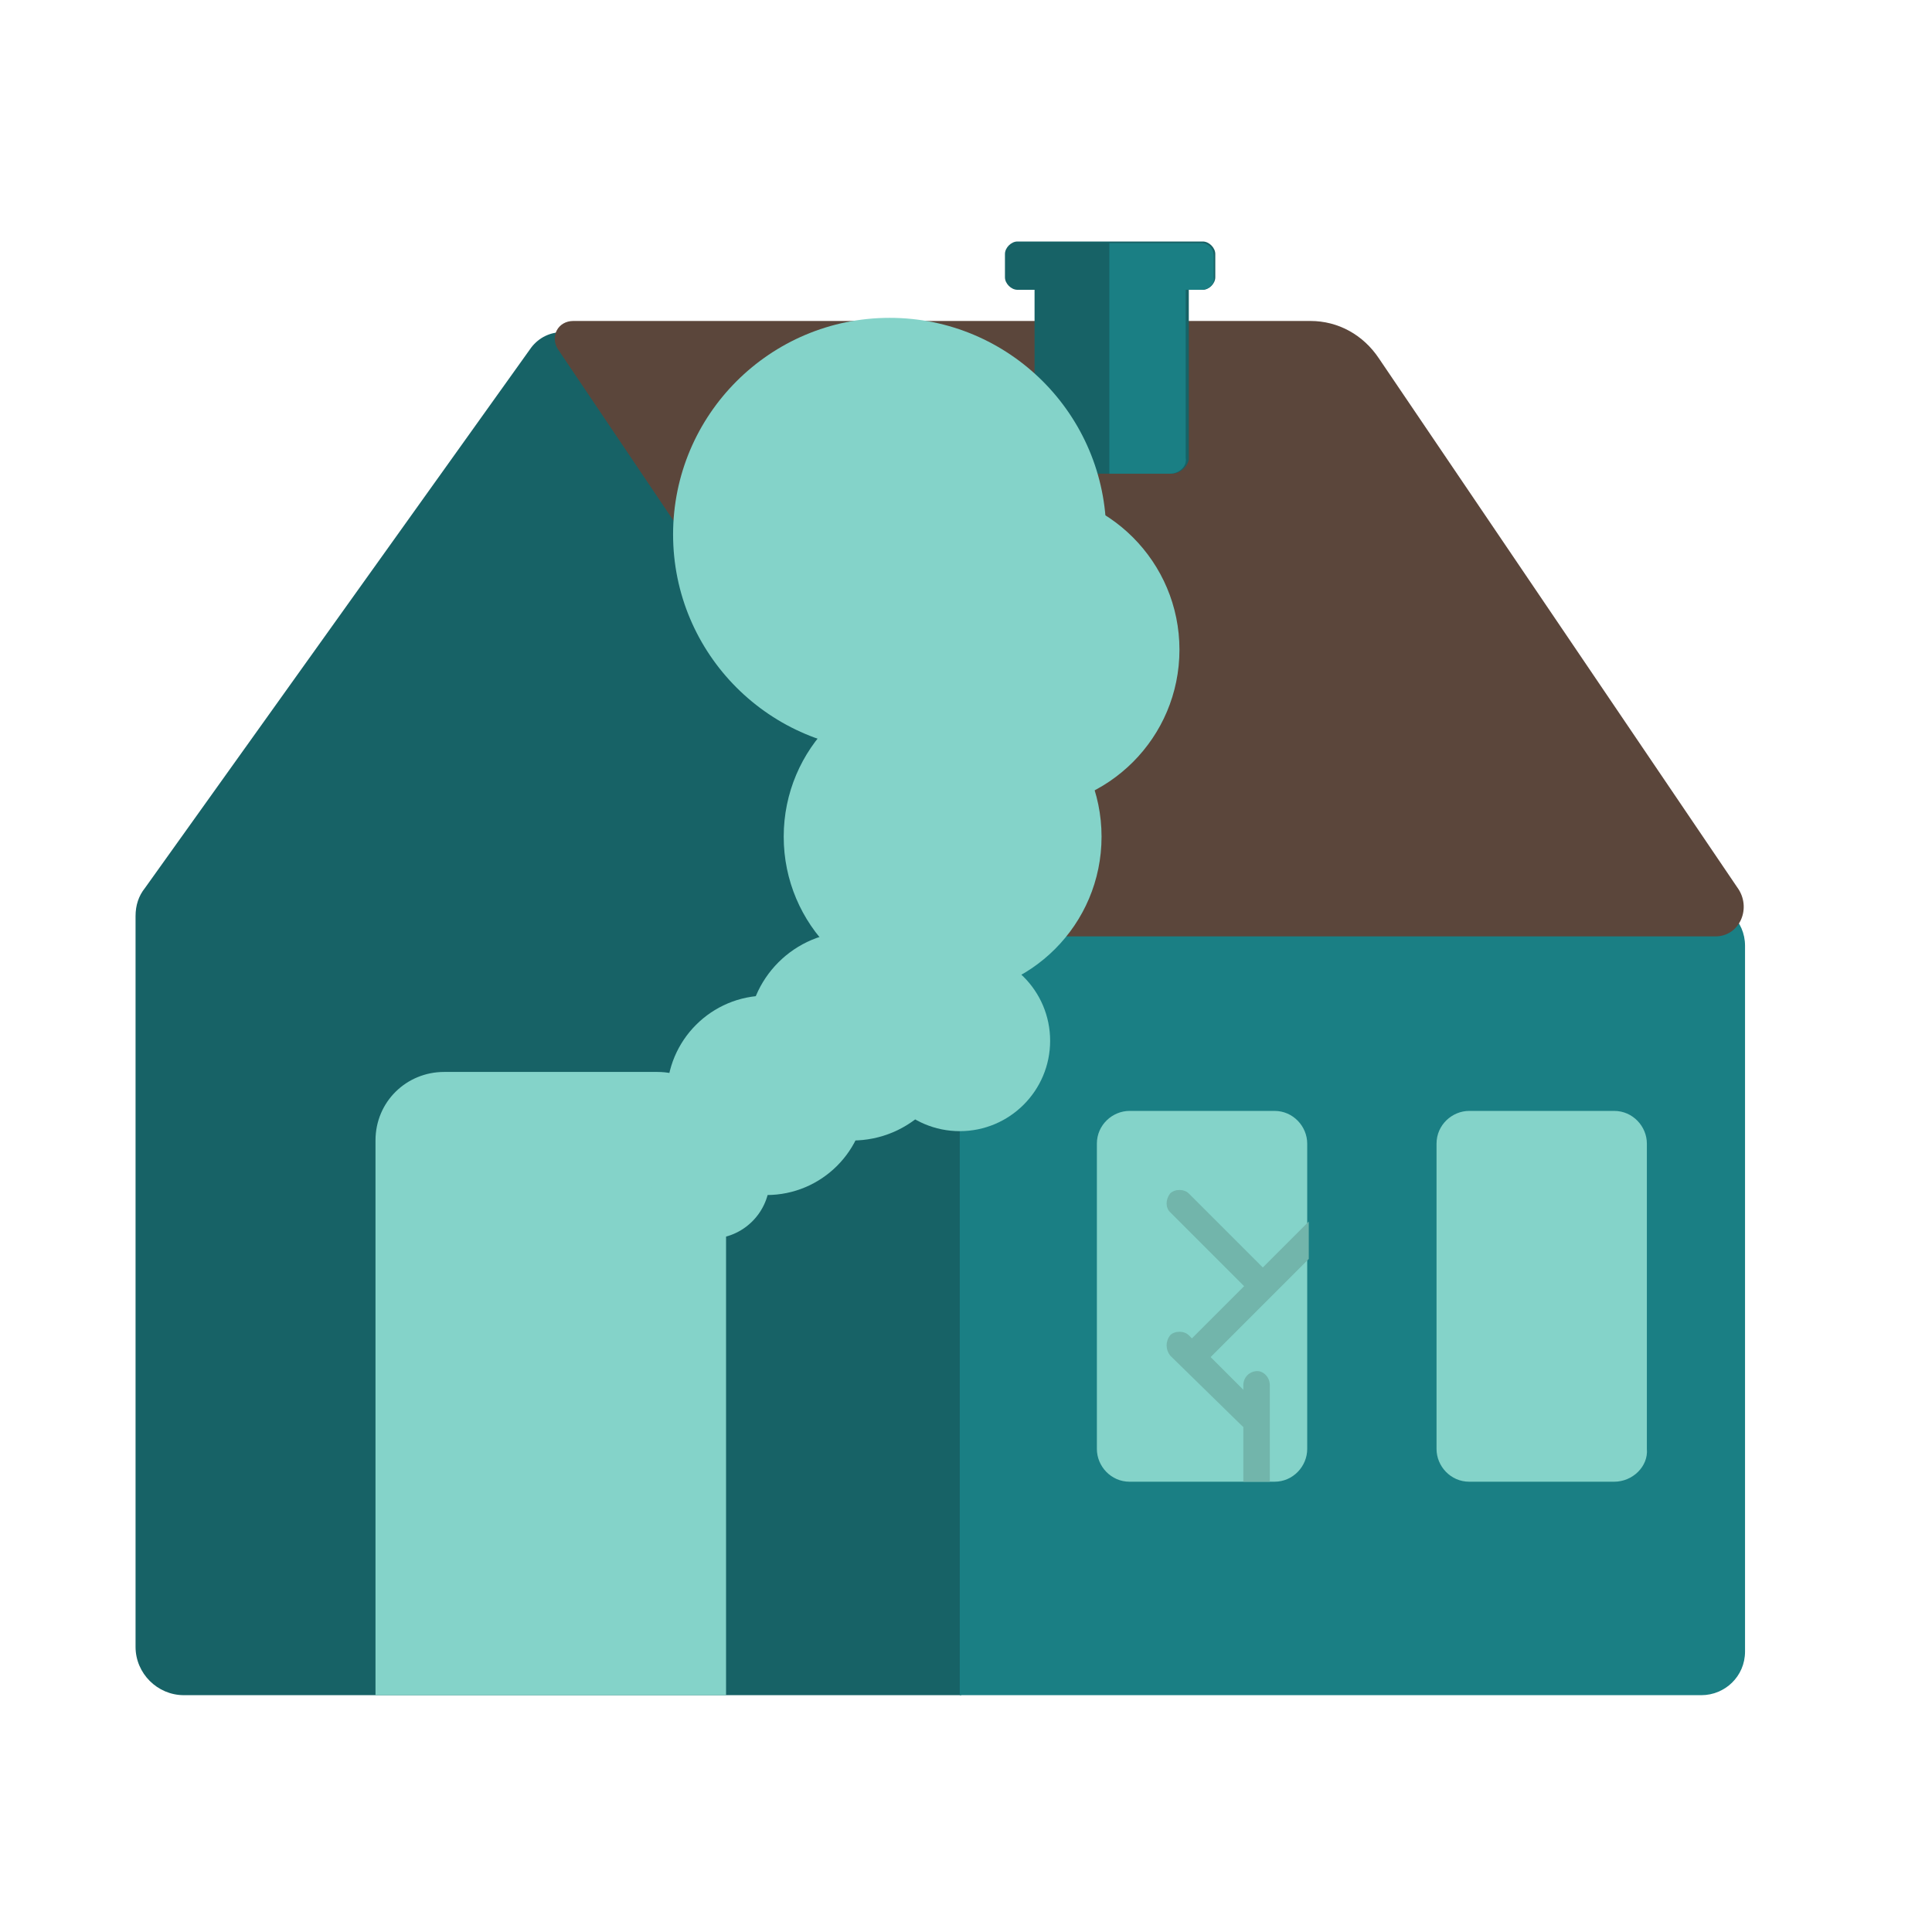
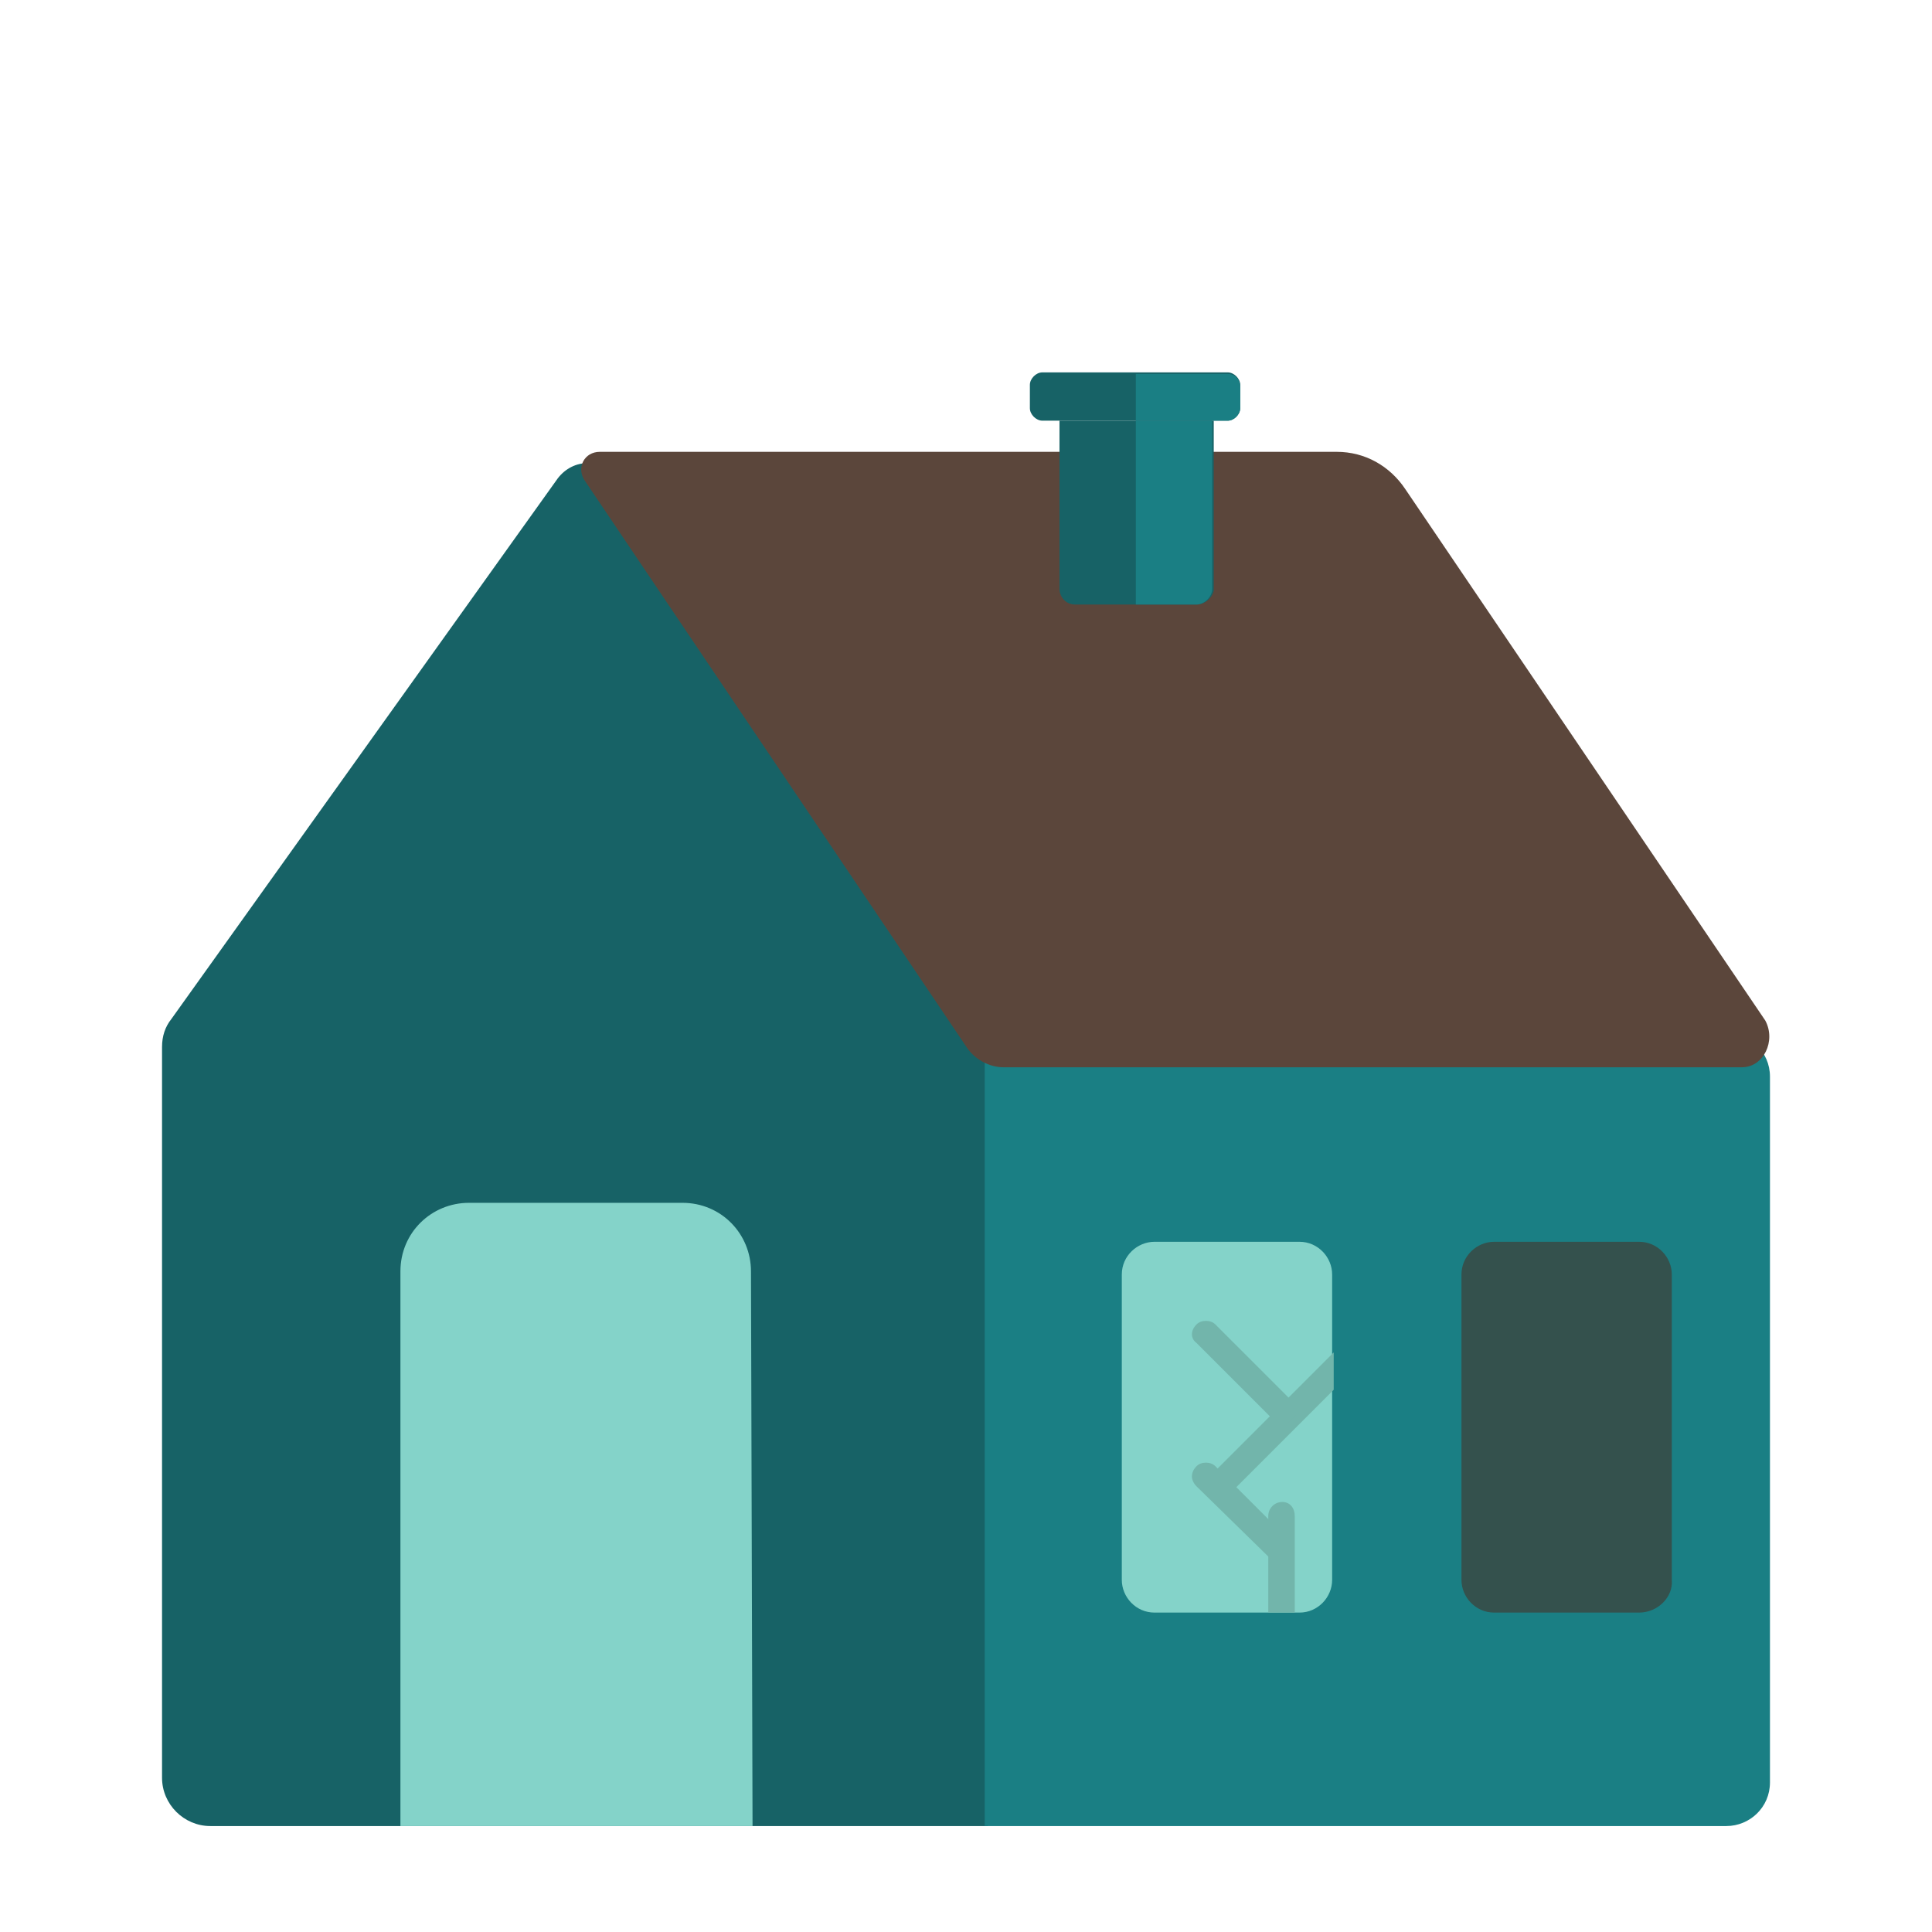
- <svg xmlns="http://www.w3.org/2000/svg" version="1.1" x="0px" y="0px" viewBox="0 0 124 124" style="enable-background:new 0 0 124 124;" xml:space="preserve">
+ <svg xmlns="http://www.w3.org/2000/svg" version="1.1" id="Layer_1" x="0px" y="0px" viewBox="-257 179 124 124" style="enable-background:new -257 179 124 124;" xml:space="preserve">
  <style type="text/css">
- 	.st0{fill:#33A89D;}
- 	.st1{fill:#18717A;}
- 	.st2{display:none;}
- 	.st3{display:inline;}
- 	.st4{fill:#1A7F84;}
- 	.st5{fill:#84D3C9;}
- 	.st6{fill:#EA9C68;}
- 	.st7{fill:#176266;}
- 	.st8{fill:#5B463B;}
- 	.st9{fill:#1B8989;}
- 	.st10{fill:#EFEFEF;}
- 	.st11{fill:#4ACCC2;}
- 	.st12{fill:#1C88A5;}
- 	.st13{fill:#1B7989;}
- 	.st14{fill:#31AA9B;}
- 	.st15{fill:#EDA574;}
- 	.st16{fill:#F2F9F8;}
- 	.st17{fill:#166D6D;}
- 	.st18{fill:#166468;}
- 	.st19{fill:#493831;}
- 	.st20{fill:#135454;}
- 	.st21{fill:#72B5AB;}
- 	.st22{fill:#2D9185;}
- 	.st23{fill:#BC825B;}
- 	.st24{fill:#145656;}
- 	.st25{fill:#145151;}
- 	.st26{fill:#155656;}
- 	.st27{fill:#30998C;}
- 	.st28{fill:#146266;}
- 	.st29{fill:none;stroke:#1A7F84;stroke-width:6;stroke-linecap:round;stroke-miterlimit:10;}
- 	.st30{fill:none;stroke:#EA9C68;stroke-width:6;stroke-linecap:round;stroke-miterlimit:10;}
- 	.st31{fill:none;stroke:#5B463B;stroke-width:6;stroke-linecap:round;stroke-miterlimit:10;}
+ 	.st0{display:none;}
+ 	.st1{fill:#176266;}
+ 	.st2{fill:#84D3C9;}
+ 	.st3{fill:#1A7F84;}
+ 	.st4{fill:#34514D;}
+ 	.st5{fill:#5B463B;}
+ 	.st6{fill:#72B5AB;}
</style>
  <g id="Layer_3">
</g>
-   <g id="Layer_1">
+   <g id="Layer_1_1_">
    <g id="Layer_4">
	</g>
  </g>
  <g id="Houses">
</g>
-   <g id="Layer_6" class="st2">
+   <g id="Layer_6" class="st0">
</g>
  <g id="Layer_11">
</g>
  <g id="Layer_10">
</g>
-   <g id="Layer_9" class="st2">
+   <g id="Layer_9" class="st0">
</g>
  <g id="houserow">
</g>
  <g id="Layer_13">
</g>
  <g id="Layer_8">
</g>
  <g id="Layer_2">
</g>
  <g id="Layer_12">
</g>
  <g id="Layer_14">
</g>
  <g id="ROW2">
</g>
-   <g id="Layer_16">
-     <g>
-       <path class="st7" d="M34.1,22.3L9.3,57c-0.4,0.5-0.6,1.1-0.6,1.8v46.9c0,1.7,1.4,3.1,3.1,3.1h49.9v-51L37.9,22.3    C37,21,35.1,21,34.1,22.3z" />
-       <path class="st5" d="M46.7,108.8H24.1V73.2c0-2.5,2-4.4,4.4-4.4h13.7c2.5,0,4.4,2,4.4,4.4V108.8z" />
-       <path class="st4" d="M109.2,108.8H61.6V57.9h47.6c1.5,0,2.8,1.2,2.8,2.8V106C112,107.6,110.7,108.8,109.2,108.8z" />
-       <path class="st5" d="M81.8,95.1h-9.3c-1.2,0-2.1-1-2.1-2.1V73.4c0-1.2,1-2.1,2.1-2.1h9.3c1.2,0,2.1,1,2.1,2.1V93    C83.9,94.1,83,95.1,81.8,95.1z" />
-       <path class="st5" d="M103.6,95.1h-9.3c-1.2,0-2.1-1-2.1-2.1V73.4c0-1.2,1-2.1,2.1-2.1h9.3c1.2,0,2.1,1,2.1,2.1V93    C105.8,94.1,104.8,95.1,103.6,95.1z" />
-       <path class="st8" d="M110.1,60.1H62.7c-0.9,0-1.8-0.5-2.3-1.2L35.8,22.4c-0.5-0.8,0-1.8,1-1.8h47.3c1.8,0,3.4,0.9,4.4,2.4    l23.1,34.1C112.4,58.4,111.6,60.1,110.1,60.1z" />
-       <path class="st7" d="M75.2,30.4h-7.8c-0.6,0-1-0.5-1-1V18.6h9.9v10.9C76.2,30,75.7,30.4,75.2,30.4z" />
-       <path class="st4" d="M75.1,30.4h-3.9V18.6h4.9v10.8C76.2,29.9,75.7,30.4,75.1,30.4z" />
-       <path class="st7" d="M77.2,18.6H65.3c-0.4,0-0.8-0.4-0.8-0.8v-1.5c0-0.4,0.4-0.8,0.8-0.8h11.9c0.4,0,0.8,0.4,0.8,0.8v1.5    C78,18.2,77.6,18.6,77.2,18.6z" />
-       <path class="st4" d="M77.1,18.6h-5.9v-3h5.9c0.5,0,0.8,0.4,0.8,0.8v1.4C78,18.2,77.6,18.6,77.1,18.6z" />
-       <g>
-         <path class="st21" d="M81.5,88.9v6.2h-1.7v-6.2c0-0.5,0.4-0.9,0.9-0.9l0,0C81.1,88,81.5,88.4,81.5,88.9z" />
-         <path class="st21" d="M75.1,85.7c0.3-0.3,0.9-0.3,1.2,0l4.6,4.6c0.3,0.3,0.3,0.9,0,1.2l0,0c-0.3,0.3-0.9,0.3-1.2,0L75.1,87     C74.8,86.6,74.8,86.1,75.1,85.7L75.1,85.7z" />
-         <path class="st21" d="M84,80.8l-6.5,6.5c-0.3,0.3-0.9,0.3-1.2,0l0,0c-0.3-0.3-0.3-0.9,0-1.2l7.7-7.7L84,80.8z" />
-         <path class="st21" d="M75.1,76.6c0.3-0.3,0.9-0.3,1.2,0l5.2,5.2c0.2,0.2,0.2,0.4,0,0.6l-0.6,0.6c-0.2,0.2-0.4,0.2-0.6,0l-5.2-5.2     C74.8,77.5,74.8,77,75.1,76.6L75.1,76.6z" />
-       </g>
-       <g>
-         <circle class="st5" cx="57.1" cy="34.3" r="13.9" />
-         <circle class="st5" cx="60.5" cy="53.7" r="10.2" />
-         <circle class="st5" cx="65.5" cy="41.7" r="10.2" />
-         <circle class="st5" cx="54.7" cy="66.5" r="6.7" />
-         <circle class="st5" cx="49.2" cy="70.3" r="6.4" />
-         <circle class="st5" cx="45.6" cy="75.7" r="3.8" />
-         <circle class="st5" cx="61.6" cy="66.8" r="5.8" />
-       </g>
-     </g>
+   <path class="st1" d="M-221.2,209.7l-24.8,34.7c-0.4,0.5-0.6,1.1-0.6,1.8v46.9c0,1.7,1.4,3.1,3.1,3.1h49.9v-51l-23.8-35.5  C-218.4,208.4-220.2,208.4-221.2,209.7z" />
+   <path class="st2" d="M-208.7,296.2h-22.6v-35.6c0-2.5,2-4.4,4.4-4.4h13.7c2.5,0,4.4,2,4.4,4.4L-208.7,296.2L-208.7,296.2z" />
+   <path class="st3" d="M-146.2,296.2h-47.6v-50.9h47.6c1.5,0,2.8,1.2,2.8,2.8v45.3C-143.4,295-144.7,296.2-146.2,296.2z" />
+   <path class="st2" d="M-173.6,282.5h-9.3c-1.2,0-2.1-1-2.1-2.1v-19.6c0-1.2,1-2.1,2.1-2.1h9.3c1.2,0,2.1,1,2.1,2.1v19.6  C-171.5,281.5-172.4,282.5-173.6,282.5z" />
+   <path class="st4" d="M-151.8,282.5h-9.3c-1.2,0-2.1-1-2.1-2.1v-19.6c0-1.2,1-2.1,2.1-2.1h9.3c1.2,0,2.1,1,2.1,2.1v19.6  C-149.6,281.5-150.6,282.5-151.8,282.5z" />
+   <path class="st5" d="M-145.2,247.5h-47.4c-0.9,0-1.8-0.5-2.3-1.2l-24.6-36.5c-0.5-0.8,0-1.8,1-1.8h47.3c1.8,0,3.4,0.9,4.4,2.4  l23.1,34.1C-143,245.8-143.8,247.5-145.2,247.5z" />
+   <path class="st1" d="M-180.2,217.8h-7.8c-0.6,0-1-0.5-1-1V206h9.9v10.9C-179.2,217.4-179.7,217.8-180.2,217.8z" />
+   <path class="st3" d="M-180.2,217.8h-3.9V206h4.9v10.8C-179.2,217.3-179.7,217.8-180.2,217.8z" />
+   <path class="st1" d="M-178.2,206h-11.9c-0.4,0-0.8-0.4-0.8-0.8v-1.5c0-0.4,0.4-0.8,0.8-0.8h11.9c0.4,0,0.8,0.4,0.8,0.8v1.5  C-177.4,205.6-177.8,206-178.2,206z" />
+   <path class="st3" d="M-178.2,206h-5.9v-3h5.9c0.5,0,0.8,0.4,0.8,0.8v1.4C-177.4,205.6-177.8,206-178.2,206z" />
+   <g>
+     <path class="st6" d="M-173.9,276.3v6.2h-1.7v-6.2c0-0.5,0.4-0.9,0.9-0.9l0,0C-174.2,275.4-173.9,275.8-173.9,276.3z" />
+     <path class="st6" d="M-180.2,273.1c0.3-0.3,0.9-0.3,1.2,0l4.6,4.6c0.3,0.3,0.3,0.9,0,1.2l0,0c-0.3,0.3-0.9,0.3-1.2,0l-4.6-4.5   C-180.6,274-180.6,273.5-180.2,273.1L-180.2,273.1z" />
+     <path class="st6" d="M-171.4,268.2l-6.5,6.5c-0.3,0.3-0.9,0.3-1.2,0l0,0c-0.3-0.3-0.3-0.9,0-1.2l7.7-7.7V268.2z" />
+     <path class="st6" d="M-180.2,264c0.3-0.3,0.9-0.3,1.2,0l5.2,5.2c0.2,0.2,0.2,0.4,0,0.6l-0.6,0.6c-0.2,0.2-0.4,0.2-0.6,0l-5.2-5.2   C-180.6,264.9-180.6,264.4-180.2,264L-180.2,264z" />
  </g>
</svg>
